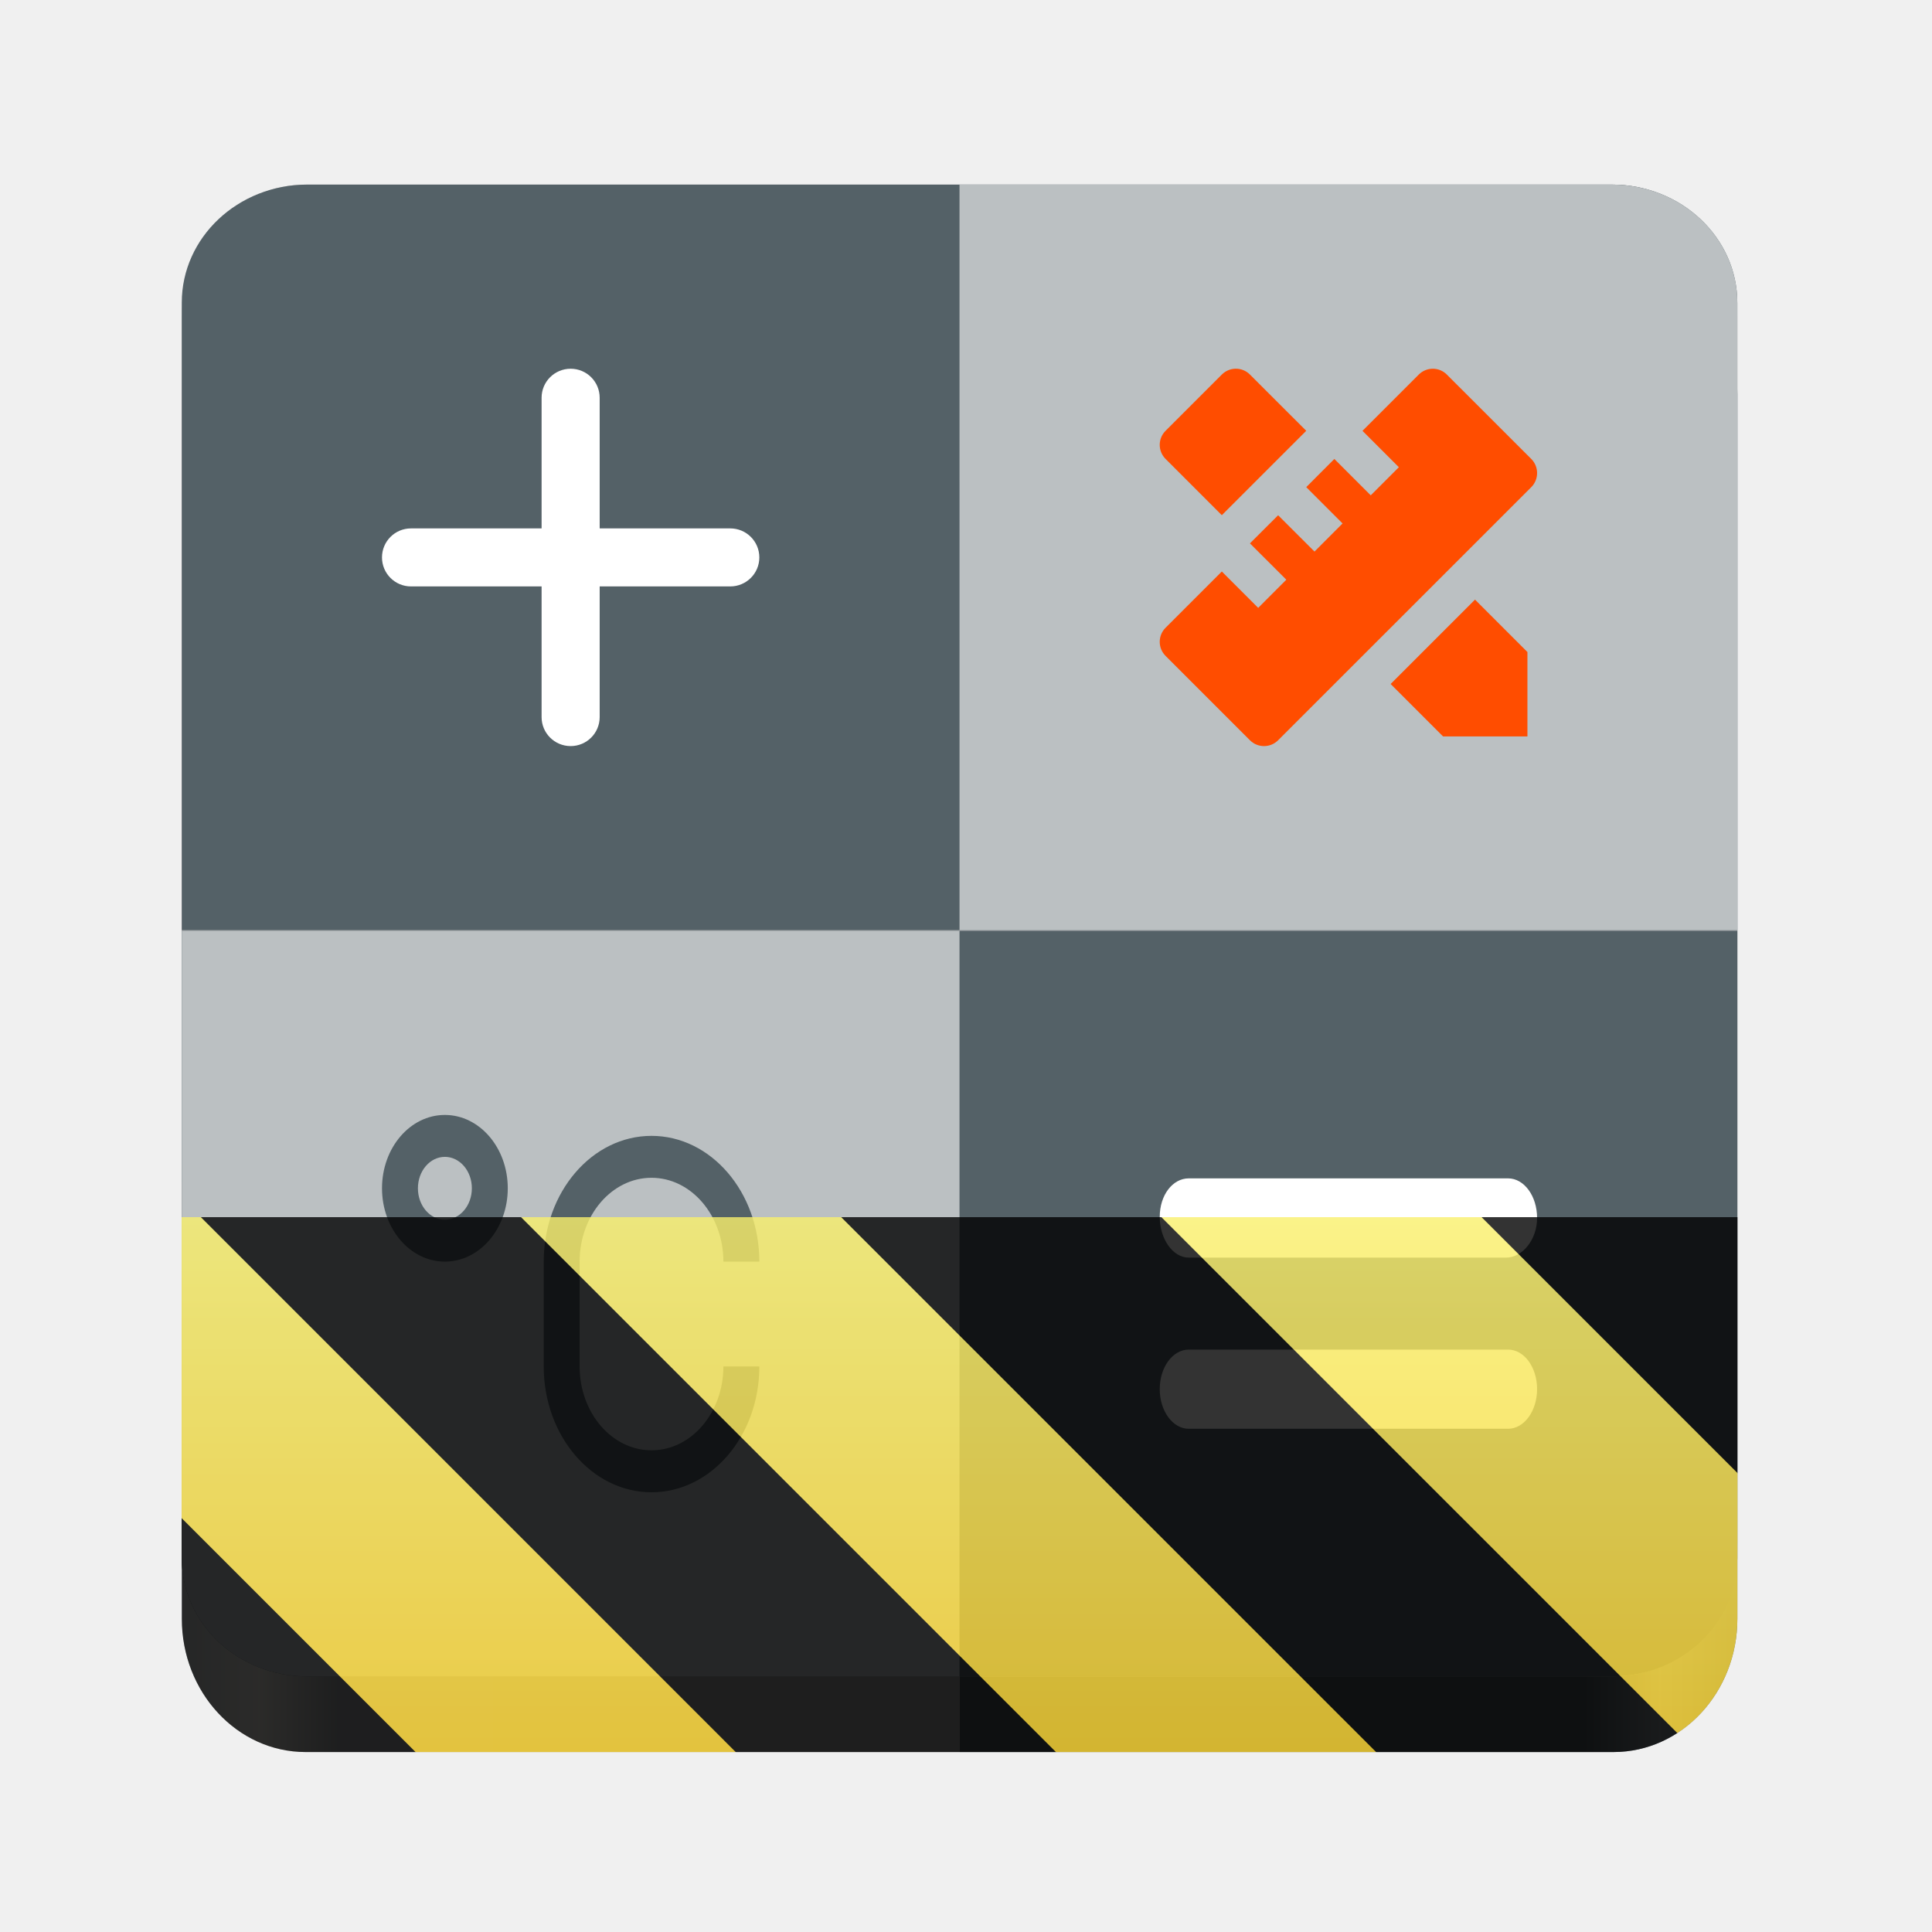
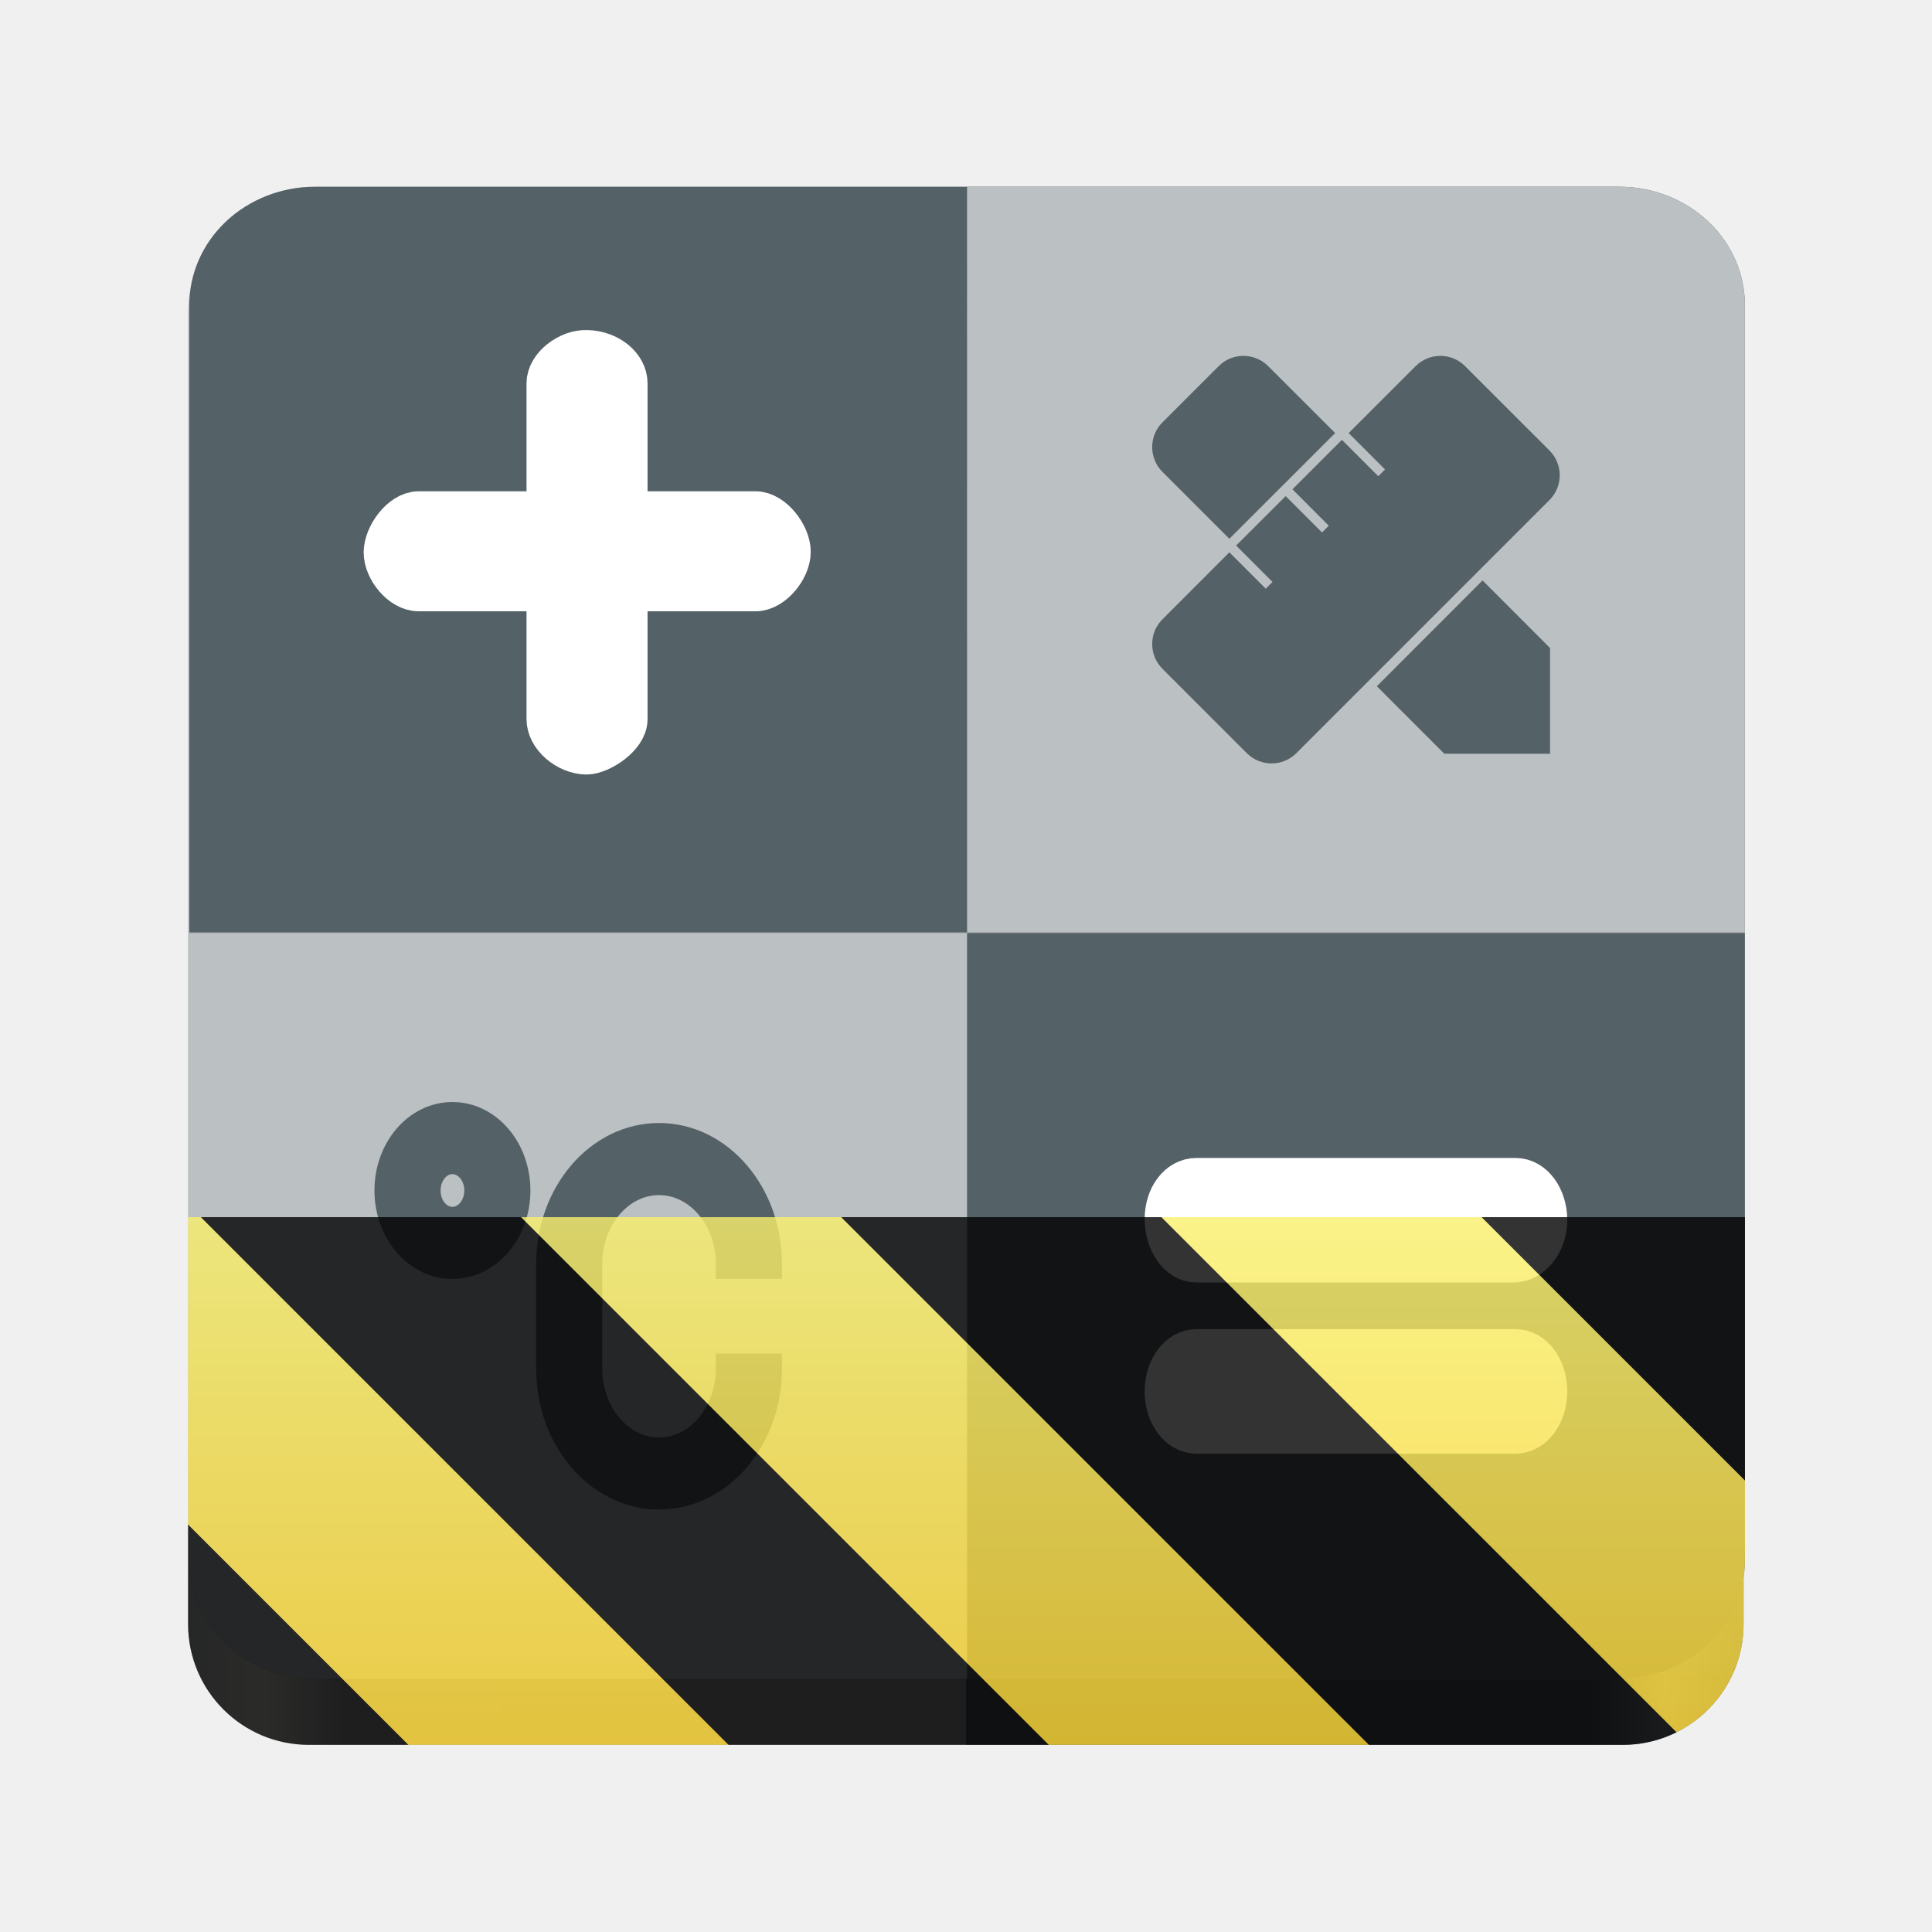
<svg xmlns="http://www.w3.org/2000/svg" height="128px" viewBox="0 0 128 128" width="128px">
  <filter id="a" height="100%" width="100%" x="0%" y="0%">
    <feColorMatrix color-interpolation-filters="sRGB" values="0 0 0 0 1 0 0 0 0 1 0 0 0 0 1 0 0 0 1 0" />
  </filter>
-   <linearGradient id="b" gradientTransform="matrix(0.230041 0 0 0.325001 -8.334708 262.1298)" gradientUnits="userSpaceOnUse" x1="88.596" x2="536.596" y1="-449.394" y2="-449.394">
+   <linearGradient id="b" gradientTransform="matrix(0.230041 0 0 0.338348 -7.920734 267.6519)" gradientUnits="userSpaceOnUse" x1="88.596" x2="536.596" y1="-449.394" y2="-449.394">
    <stop offset="0" stop-color="#bbc0c2" />
    <stop offset="0.05" stop-color="#d7d5ce" />
    <stop offset="0.1" stop-color="#969899" />
    <stop offset="0.5" stop-color="#989897" />
    <stop offset="0.5" stop-color="#464f54" />
    <stop offset="0.9" stop-color="#464f54" />
    <stop offset="0.95" stop-color="#7c858a" />
    <stop offset="1" stop-color="#546167" />
  </linearGradient>
  <clipPath id="c">
    <rect height="128" width="128" />
  </clipPath>
  <clipPath id="d">
    <rect height="128" width="128" />
  </clipPath>
  <mask id="e">
    <g filter="url(#a)">
      <g clip-path="url(#d)" filter="url(#a)">
        <g clip-path="url(#c)">
-           <path d="m 20.242 17.277 h 86.664 c 4.527 0 8.199 3.949 8.199 8.82 v 81.156 c 0 4.871 -3.672 8.824 -8.199 8.824 h -86.664 c -4.527 0 -8.195 -3.953 -8.195 -8.824 v -81.156 c 0 -4.871 3.668 -8.82 8.195 -8.82 z m 0 0" fill="url(#b)" />
-           <path d="m 20.242 12.23 h 86.66 c 4.527 0 8.199 3.949 8.199 8.82 v 81.195 c 0 4.871 -3.672 8.82 -8.199 8.82 h -86.66 c -4.527 0 -8.199 -3.949 -8.199 -8.82 v -81.195 c 0 -4.871 3.672 -8.82 8.199 -8.82 z m 0 0" fill="#c0bcbc" />
-           <path d="m 20.352 12.23 h 86.441 c 4.586 0 8.309 3.504 8.309 7.824 v 41.574 h -103.059 v -41.574 c 0 -4.32 3.719 -7.824 8.309 -7.824 z m 0 0" fill="#546167" />
-           <path d="m 39.73 26.352 c 0 -1.062 -0.859 -1.922 -1.922 -1.922 c -1.066 0 -1.926 0.859 -1.926 1.922 v 8.656 h -8.652 c -1.062 0 -1.922 0.859 -1.922 1.922 s 0.859 1.922 1.922 1.922 h 8.652 v 8.656 c 0 1.062 0.859 1.922 1.926 1.922 c 1.062 0 1.922 -0.859 1.922 -1.922 v -8.656 h 8.652 c 1.062 0 1.926 -0.859 1.926 -1.922 s -0.863 -1.922 -1.926 -1.922 h -8.652 z m 0 0" fill="#ffffff" />
-           <path d="m 63.57 12.23 h 43.223 c 4.586 0 8.309 3.504 8.309 7.824 v 41.574 h -51.531 z m 0 0" fill="#bbc0c2" />
-           <path d="m 80.949 37.863 l 2.41 2.41 l 1.863 -1.867 l -2.41 -2.406 l 1.867 -1.863 l 2.41 2.406 l 1.859 -1.863 l -2.406 -2.406 l 1.863 -1.867 l 2.41 2.41 l 1.863 -1.863 l -2.41 -2.41 l 3.727 -3.727 c 0.516 -0.516 1.352 -0.516 1.863 0 l 5.594 5.59 c 0.512 0.516 0.512 1.352 0 1.867 l -16.773 16.77 c -0.516 0.516 -1.352 0.516 -1.867 0 l -5.59 -5.59 c -0.516 -0.516 -0.516 -1.348 0 -1.863 z m 11.184 7.453 l 5.59 -5.59 l 3.473 3.473 v 5.59 h -5.59 z m -11.184 -11.184 l -3.727 -3.727 c -0.516 -0.516 -0.516 -1.348 0 -1.863 l 3.727 -3.727 c 0.516 -0.516 1.352 -0.516 1.863 0 l 3.73 3.727 z m 0 0" fill="#ff4d00" />
-           <path d="m 12.043 61.664 h 103.059 v 41.578 c 0 4.32 -3.723 7.824 -8.309 7.824 h -86.441 c -4.59 0 -8.309 -3.504 -8.309 -7.824 z m 0 0" fill="#546167" />
-           <path d="m 12.043 61.664 h 51.527 v 49.402 h -43.219 c -4.59 0 -8.309 -3.504 -8.309 -7.824 z m 0 0" fill="#bbc0c2" />
-           <path d="m 29.473 83.586 c -2.301 0 -4.164 -2.176 -4.164 -4.859 c 0 -2.684 1.863 -4.859 4.164 -4.859 c 2.301 0 4.168 2.176 4.168 4.859 c 0 2.684 -1.867 4.859 -4.168 4.859 z m 0 -2.777 c 0.988 0 1.789 -0.93 1.789 -2.082 c 0 -1.152 -0.801 -2.082 -1.789 -2.082 c -0.984 0 -1.785 0.93 -1.785 2.082 c 0 1.152 0.801 2.082 1.785 2.082 z m 20.836 2.777 h -2.383 c 0 -3.066 -2.133 -5.555 -4.762 -5.555 c -2.629 0 -4.762 2.488 -4.762 5.555 v 6.945 c 0 3.07 2.133 5.555 4.762 5.555 c 2.629 0 4.762 -2.484 4.762 -5.555 h 2.383 c 0 4.602 -3.199 8.336 -7.145 8.336 c -3.945 0 -7.141 -3.734 -7.141 -8.336 v -6.945 c 0 -4.602 3.195 -8.332 7.141 -8.332 c 3.945 0 7.145 3.73 7.145 8.332 z m 0 0" fill="#546167" />
-           <path d="m 78.758 78.07 c -1.062 0 -1.922 1.098 -1.922 2.551 s 0.859 2.699 1.922 2.699 h 21.031 c 1.062 0 2.047 -1.176 2.047 -2.625 c 0 -1.457 -0.859 -2.625 -1.922 -2.625 z m 0 11.344 c -1.062 0 -1.922 1.164 -1.922 2.621 c 0 1.449 0.859 2.625 1.922 2.625 h 21.156 c 1.062 0 1.922 -1.176 1.922 -2.625 c 0 -1.457 -0.859 -2.621 -1.922 -2.621 z m 0 0" fill="#ffffff" />
+           <path d="m 20.461 12.742 h 87.055 c 4.418 0 8 3.582 8 8 v 86.859 c 0 4.418 -3.582 8 -8 8 h -87.055 c -4.422 0 -8 -3.582 -8 -8 v -86.859 c 0 -4.418 3.578 -8 8 -8 z m 0 0" fill="url(#b)" />
+           <path d="m 107.402 12.375 h -86.66 c -4.527 0 -8.199 3.953 -8.199 8.824 v 81.191 c 0 4.871 3.672 8.824 8.199 8.824 h 86.66 c 4.527 0 8.199 -3.953 8.199 -8.824 v -81.191 c 0 -4.871 -3.672 -8.824 -8.199 -8.824 z m 0 0" fill="#c0bcbc" />
+           <path d="m 20.852 12.375 h 86.441 c 2.203 0 4.316 0.828 5.875 2.293 c 1.559 1.469 2.434 3.457 2.434 5.535 v 41.574 h -103.059 v -41.574 c 0 -2.078 0.875 -4.066 2.434 -5.535 c 1.559 -1.465 3.672 -2.293 5.875 -2.293 z m 0 0" fill="#546167" />
+           <path d="m -38.195 88.712 c 0 -1.066 -1.129 -2 -2.523 -2.031 c -1.145 -0.043 -2.496 0.965 -2.496 2.031 v 8.652 h -8.652 c -1.062 0 -2.137 1.488 -2.137 2.551 s 1.074 2.398 2.137 2.398 h 8.652 v 8.652 c 0 1.066 1.223 2.148 2.48 2.164 c 0.871 -0.016 2.539 -1.098 2.539 -2.164 v -8.652 h 8.652 c 1.062 0 2.16 -1.375 2.16 -2.438 c 0 -1.066 -1.098 -2.512 -2.16 -2.512 h -8.652 z m 0 0" fill="#ffffff" stroke="#ffffff" stroke-width="3" transform="matrix(1 0 0 1 79.59705 -63.31308)" />
+           <path d="m 64.07 12.375 h 43.223 c 2.203 0 4.316 0.828 5.875 2.293 c 1.559 1.469 2.434 3.457 2.434 5.535 v 41.574 h -51.531 z m 0 0" fill="#bbc0c2" />
+           <path d="m 1.852 101.321 l 2.41 2.41 l 1.863 -1.863 l -2.41 -2.41 l 1.867 -1.863 l 2.41 2.41 l 1.859 -1.863 l -2.406 -2.41 l 1.863 -1.863 l 2.41 2.41 l 1.863 -1.863 l -2.41 -2.41 l 3.727 -3.727 c 0.516 -0.516 1.352 -0.516 1.863 0 l 5.594 5.59 c 0.512 0.516 0.512 1.348 0 1.863 l -16.773 16.773 c -0.516 0.516 -1.352 0.516 -1.867 0 l -5.59 -5.59 c -0.516 -0.516 -0.516 -1.352 0 -1.863 z m 11.184 7.457 l 5.59 -5.594 l 3.473 3.477 v 5.59 h -5.59 z m -11.184 -11.184 l -3.727 -3.727 c -0.516 -0.516 -0.516 -1.352 0 -1.863 l 3.727 -3.727 c 0.516 -0.516 1.352 -0.516 1.863 0 l 3.73 3.727 z m 0 0" fill="#546167" stroke="#546167" stroke-width="2" transform="matrix(1 0 0 1 79.59705 -63.31308)" />
+           <path d="m 12.543 61.812 h 103.059 v 41.574 c 0 2.078 -0.875 4.066 -2.434 5.535 c -1.559 1.469 -3.672 2.293 -5.875 2.293 h -86.441 c -2.203 0 -4.316 -0.824 -5.875 -2.293 c -1.559 -1.469 -2.434 -3.457 -2.434 -5.535 z m 0 0" fill="#546167" />
+           <path d="m 12.543 61.812 h 51.527 v 49.402 h -43.219 c -2.203 0 -4.316 -0.824 -5.875 -2.293 c -1.559 -1.469 -2.434 -3.457 -2.434 -5.535 z m 0 0" fill="#bbc0c2" />
+           <path d="m -49.624 147.047 c -2.301 0 -4.164 -2.176 -4.164 -4.859 c 0 -2.688 1.863 -4.863 4.164 -4.863 c 2.305 0 4.168 2.176 4.168 4.863 c 0 2.684 -1.863 4.859 -4.168 4.859 z m 0 -2.777 c 0.988 0 1.789 -0.934 1.789 -2.082 c 0 -1.152 -0.801 -2.086 -1.789 -2.086 c -0.984 0 -1.785 0.934 -1.785 2.086 c 0 1.148 0.801 2.082 1.785 2.082 z m 20.836 2.777 h -2.383 c 0 -3.066 -2.129 -5.555 -4.762 -5.555 c -2.629 0 -4.762 2.488 -4.762 5.555 v 6.945 c 0 3.066 2.133 5.555 4.762 5.555 c 2.633 0 4.762 -2.488 4.762 -5.555 h 2.383 c 0 4.602 -3.199 8.332 -7.145 8.332 c -3.945 0 -7.141 -3.73 -7.141 -8.332 v -6.945 c 0 -4.602 3.195 -8.332 7.141 -8.332 c 3.945 0 7.145 3.73 7.145 8.332 z m 0 0" fill="#546167" stroke="#546167" stroke-width="2" transform="matrix(1 0 0 1 79.59705 -63.31308)" />
+           <path d="m -0.339 141.532 c -1.062 0 -1.922 1.098 -1.922 2.551 c 0 1.449 0.859 2.699 1.922 2.699 h 21.031 c 1.062 0 2.047 -1.176 2.047 -2.625 c 0 -1.457 -0.859 -2.625 -1.922 -2.625 z m 0 11.34 c -1.062 0 -1.922 1.168 -1.922 2.625 c 0 1.449 0.859 2.625 1.922 2.625 h 21.156 c 1.062 0 1.922 -1.176 1.922 -2.625 c 0 -1.457 -0.859 -2.625 -1.922 -2.625 z m 0 0" fill="#ffffff" stroke="#ffffff" stroke-width="3" transform="matrix(1 0 0 1 79.59705 -63.31308)" />
        </g>
      </g>
    </g>
  </mask>
  <mask id="f">
    <g filter="url(#a)">
      <rect fill-opacity="0.8" height="184.32" width="184.32" x="-28.16" y="-28.16" />
    </g>
  </mask>
  <linearGradient id="g" gradientTransform="matrix(0 0.37 -0.98462 0 295.385 -30.36)" gradientUnits="userSpaceOnUse" x1="300" x2="428" y1="235" y2="235">
    <stop offset="0" stop-color="#f9f06b" />
    <stop offset="1" stop-color="#f5c211" />
  </linearGradient>
  <clipPath id="h">
    <rect height="128" width="128" />
  </clipPath>
  <clipPath id="i">
    <rect height="128" width="128" />
  </clipPath>
-   <path d="m 20.242 17.277 h 86.664 c 4.527 0 8.199 3.949 8.199 8.82 v 81.156 c 0 4.871 -3.672 8.824 -8.199 8.824 h -86.664 c -4.527 0 -8.195 -3.953 -8.195 -8.824 v -81.156 c 0 -4.871 3.668 -8.82 8.195 -8.82 z m 0 0" fill="url(#b)" />
-   <path d="m 20.242 12.23 h 86.66 c 4.527 0 8.199 3.949 8.199 8.82 v 81.195 c 0 4.871 -3.672 8.82 -8.199 8.82 h -86.66 c -4.527 0 -8.199 -3.949 -8.199 -8.82 v -81.195 c 0 -4.871 3.672 -8.82 8.199 -8.82 z m 0 0" fill="#c0bcbc" />
-   <path d="m 20.352 12.23 h 86.441 c 4.586 0 8.309 3.504 8.309 7.824 v 41.574 h -103.059 v -41.574 c 0 -4.32 3.719 -7.824 8.309 -7.824 z m 0 0" fill="#546167" />
-   <path d="m 39.73 26.352 c 0 -1.062 -0.859 -1.922 -1.922 -1.922 c -1.066 0 -1.926 0.859 -1.926 1.922 v 8.656 h -8.652 c -1.062 0 -1.922 0.859 -1.922 1.922 s 0.859 1.922 1.922 1.922 h 8.652 v 8.656 c 0 1.062 0.859 1.922 1.926 1.922 c 1.062 0 1.922 -0.859 1.922 -1.922 v -8.656 h 8.652 c 1.062 0 1.926 -0.859 1.926 -1.922 s -0.863 -1.922 -1.926 -1.922 h -8.652 z m 0 0" fill="#ffffff" />
-   <path d="m 63.57 12.23 h 43.223 c 4.586 0 8.309 3.504 8.309 7.824 v 41.574 h -51.531 z m 0 0" fill="#bbc0c2" />
-   <path d="m 80.949 37.863 l 2.41 2.41 l 1.863 -1.867 l -2.41 -2.406 l 1.867 -1.863 l 2.41 2.406 l 1.859 -1.863 l -2.406 -2.406 l 1.863 -1.867 l 2.41 2.41 l 1.863 -1.863 l -2.41 -2.41 l 3.727 -3.727 c 0.516 -0.516 1.352 -0.516 1.863 0 l 5.594 5.59 c 0.512 0.516 0.512 1.352 0 1.867 l -16.773 16.77 c -0.516 0.516 -1.352 0.516 -1.867 0 l -5.59 -5.59 c -0.516 -0.516 -0.516 -1.348 0 -1.863 z m 11.184 7.453 l 5.59 -5.59 l 3.473 3.473 v 5.59 h -5.59 z m -11.184 -11.184 l -3.727 -3.727 c -0.516 -0.516 -0.516 -1.348 0 -1.863 l 3.727 -3.727 c 0.516 -0.516 1.352 -0.516 1.863 0 l 3.73 3.727 z m 0 0" fill="#ff4d00" />
-   <path d="m 12.043 61.664 h 103.059 v 41.578 c 0 4.32 -3.723 7.824 -8.309 7.824 h -86.441 c -4.59 0 -8.309 -3.504 -8.309 -7.824 z m 0 0" fill="#546167" />
-   <path d="m 12.043 61.664 h 51.527 v 49.402 h -43.219 c -4.59 0 -8.309 -3.504 -8.309 -7.824 z m 0 0" fill="#bbc0c2" />
-   <path d="m 29.473 83.586 c -2.301 0 -4.164 -2.176 -4.164 -4.859 c 0 -2.684 1.863 -4.859 4.164 -4.859 c 2.301 0 4.168 2.176 4.168 4.859 c 0 2.684 -1.867 4.859 -4.168 4.859 z m 0 -2.777 c 0.988 0 1.789 -0.93 1.789 -2.082 c 0 -1.152 -0.801 -2.082 -1.789 -2.082 c -0.984 0 -1.785 0.93 -1.785 2.082 c 0 1.152 0.801 2.082 1.785 2.082 z m 20.836 2.777 h -2.383 c 0 -3.066 -2.133 -5.555 -4.762 -5.555 c -2.629 0 -4.762 2.488 -4.762 5.555 v 6.945 c 0 3.07 2.133 5.555 4.762 5.555 c 2.629 0 4.762 -2.484 4.762 -5.555 h 2.383 c 0 4.602 -3.199 8.336 -7.145 8.336 c -3.945 0 -7.141 -3.734 -7.141 -8.336 v -6.945 c 0 -4.602 3.195 -8.332 7.141 -8.332 c 3.945 0 7.145 3.73 7.145 8.332 z m 0 0" fill="#546167" />
-   <path d="m 78.758 78.07 c -1.062 0 -1.922 1.098 -1.922 2.551 s 0.859 2.699 1.922 2.699 h 21.031 c 1.062 0 2.047 -1.176 2.047 -2.625 c 0 -1.457 -0.859 -2.625 -1.922 -2.625 z m 0 11.344 c -1.062 0 -1.922 1.164 -1.922 2.621 c 0 1.449 0.859 2.625 1.922 2.625 h 21.156 c 1.062 0 1.922 -1.176 1.922 -2.625 c 0 -1.457 -0.859 -2.621 -1.922 -2.621 z m 0 0" fill="#ffffff" />
+   <path d="m 20.461 12.742 h 87.055 c 4.418 0 8 3.582 8 8 v 86.859 c 0 4.418 -3.582 8 -8 8 h -87.055 c -4.422 0 -8 -3.582 -8 -8 v -86.859 c 0 -4.418 3.578 -8 8 -8 z m 0 0" fill="url(#b)" />
+   <path d="m 107.402 12.375 h -86.66 c -4.527 0 -8.199 3.953 -8.199 8.824 v 81.191 c 0 4.871 3.672 8.824 8.199 8.824 h 86.66 c 4.527 0 8.199 -3.953 8.199 -8.824 v -81.191 c 0 -4.871 -3.672 -8.824 -8.199 -8.824 z m 0 0" fill="#c0bcbc" />
+   <path d="m 20.852 12.375 h 86.441 c 2.203 0 4.316 0.828 5.875 2.293 c 1.559 1.469 2.434 3.457 2.434 5.535 v 41.574 h -103.059 v -41.574 c 0 -2.078 0.875 -4.066 2.434 -5.535 c 1.559 -1.465 3.672 -2.293 5.875 -2.293 z m 0 0" fill="#546167" />
+   <path d="m 41.402 25.398 c 0 -1.066 -1.129 -2 -2.523 -2.031 c -1.145 -0.043 -2.496 0.965 -2.496 2.031 v 8.652 h -8.652 c -1.062 0 -2.137 1.488 -2.137 2.551 s 1.074 2.398 2.137 2.398 h 8.652 v 8.652 c 0 1.066 1.223 2.148 2.48 2.164 c 0.871 -0.016 2.539 -1.098 2.539 -2.164 v -8.652 h 8.652 c 1.062 0 2.16 -1.375 2.16 -2.438 c 0 -1.066 -1.098 -2.512 -2.16 -2.512 h -8.652 z m 0 0" fill="#ffffff" stroke="#ffffff" stroke-width="3" />
+   <path d="m 64.07 12.375 h 43.223 c 2.203 0 4.316 0.828 5.875 2.293 c 1.559 1.469 2.434 3.457 2.434 5.535 v 41.574 h -51.531 z m 0 0" fill="#bbc0c2" />
+   <path d="m 81.449 38.008 l 2.41 2.41 l 1.863 -1.863 l -2.41 -2.41 l 1.867 -1.863 l 2.41 2.41 l 1.859 -1.863 l -2.406 -2.41 l 1.863 -1.863 l 2.41 2.41 l 1.863 -1.863 l -2.41 -2.41 l 3.727 -3.727 c 0.516 -0.516 1.352 -0.516 1.863 0 l 5.594 5.59 c 0.512 0.516 0.512 1.348 0 1.863 l -16.773 16.773 c -0.516 0.516 -1.352 0.516 -1.867 0 l -5.59 -5.59 c -0.516 -0.516 -0.516 -1.352 0 -1.863 z m 11.184 7.457 l 5.59 -5.594 l 3.473 3.477 v 5.59 h -5.59 z m -11.184 -11.184 l -3.727 -3.727 c -0.516 -0.516 -0.516 -1.352 0 -1.863 l 3.727 -3.727 c 0.516 -0.516 1.352 -0.516 1.863 0 l 3.73 3.727 z m 0 0" fill="#546167" stroke="#546167" stroke-width="2" />
+   <path d="m 12.543 61.812 h 103.059 v 41.574 c 0 2.078 -0.875 4.066 -2.434 5.535 c -1.559 1.469 -3.672 2.293 -5.875 2.293 h -86.441 c -2.203 0 -4.316 -0.824 -5.875 -2.293 c -1.559 -1.469 -2.434 -3.457 -2.434 -5.535 z m 0 0" fill="#546167" />
+   <path d="m 12.543 61.812 h 51.527 v 49.402 h -43.219 c -2.203 0 -4.316 -0.824 -5.875 -2.293 c -1.559 -1.469 -2.434 -3.457 -2.434 -5.535 z m 0 0" fill="#bbc0c2" />
+   <path d="m 29.973 83.734 c -2.301 0 -4.164 -2.176 -4.164 -4.859 c 0 -2.688 1.863 -4.863 4.164 -4.863 c 2.305 0 4.168 2.176 4.168 4.863 c 0 2.684 -1.863 4.859 -4.168 4.859 z m 0 -2.777 c 0.988 0 1.789 -0.934 1.789 -2.082 c 0 -1.152 -0.801 -2.086 -1.789 -2.086 c -0.984 0 -1.785 0.934 -1.785 2.086 c 0 1.148 0.801 2.082 1.785 2.082 z m 20.836 2.777 h -2.383 c 0 -3.066 -2.129 -5.555 -4.762 -5.555 c -2.629 0 -4.762 2.488 -4.762 5.555 v 6.945 c 0 3.066 2.133 5.555 4.762 5.555 c 2.633 0 4.762 -2.488 4.762 -5.555 h 2.383 c 0 4.602 -3.199 8.332 -7.145 8.332 c -3.945 0 -7.141 -3.73 -7.141 -8.332 v -6.945 c 0 -4.602 3.195 -8.332 7.141 -8.332 c 3.945 0 7.145 3.73 7.145 8.332 z m 0 0" fill="#546167" stroke="#546167" stroke-width="2" />
+   <path d="m 79.258 78.219 c -1.062 0 -1.922 1.098 -1.922 2.551 c 0 1.449 0.859 2.699 1.922 2.699 h 21.031 c 1.062 0 2.047 -1.176 2.047 -2.625 c 0 -1.457 -0.859 -2.625 -1.922 -2.625 z m 0 11.34 c -1.062 0 -1.922 1.168 -1.922 2.625 c 0 1.449 0.859 2.625 1.922 2.625 h 21.156 c 1.062 0 1.922 -1.176 1.922 -2.625 c 0 -1.457 -0.859 -2.625 -1.922 -2.625 z m 0 0" fill="#ffffff" stroke="#ffffff" stroke-width="3" />
  <g mask="url(#e)">
    <g clip-path="url(#i)">
      <g mask="url(#f)">
        <g clip-path="url(#h)">
          <path d="m 128 80.641 v 47.359 h -128 v -47.359 z m 0 0" fill="url(#g)" />
          <path d="m 13.309 80.641 l 47.355 47.359 h 21.215 l -47.359 -47.359 z m 42.422 0 l 47.363 47.359 h 21.215 l -47.363 -47.359 z m 42.43 0 l 29.84 29.84 v -21.211 l -8.629 -8.629 z m -98.16 7.906 v 21.215 l 18.238 18.238 h 21.215 z m 0 0" />
        </g>
      </g>
    </g>
  </g>
</svg>
